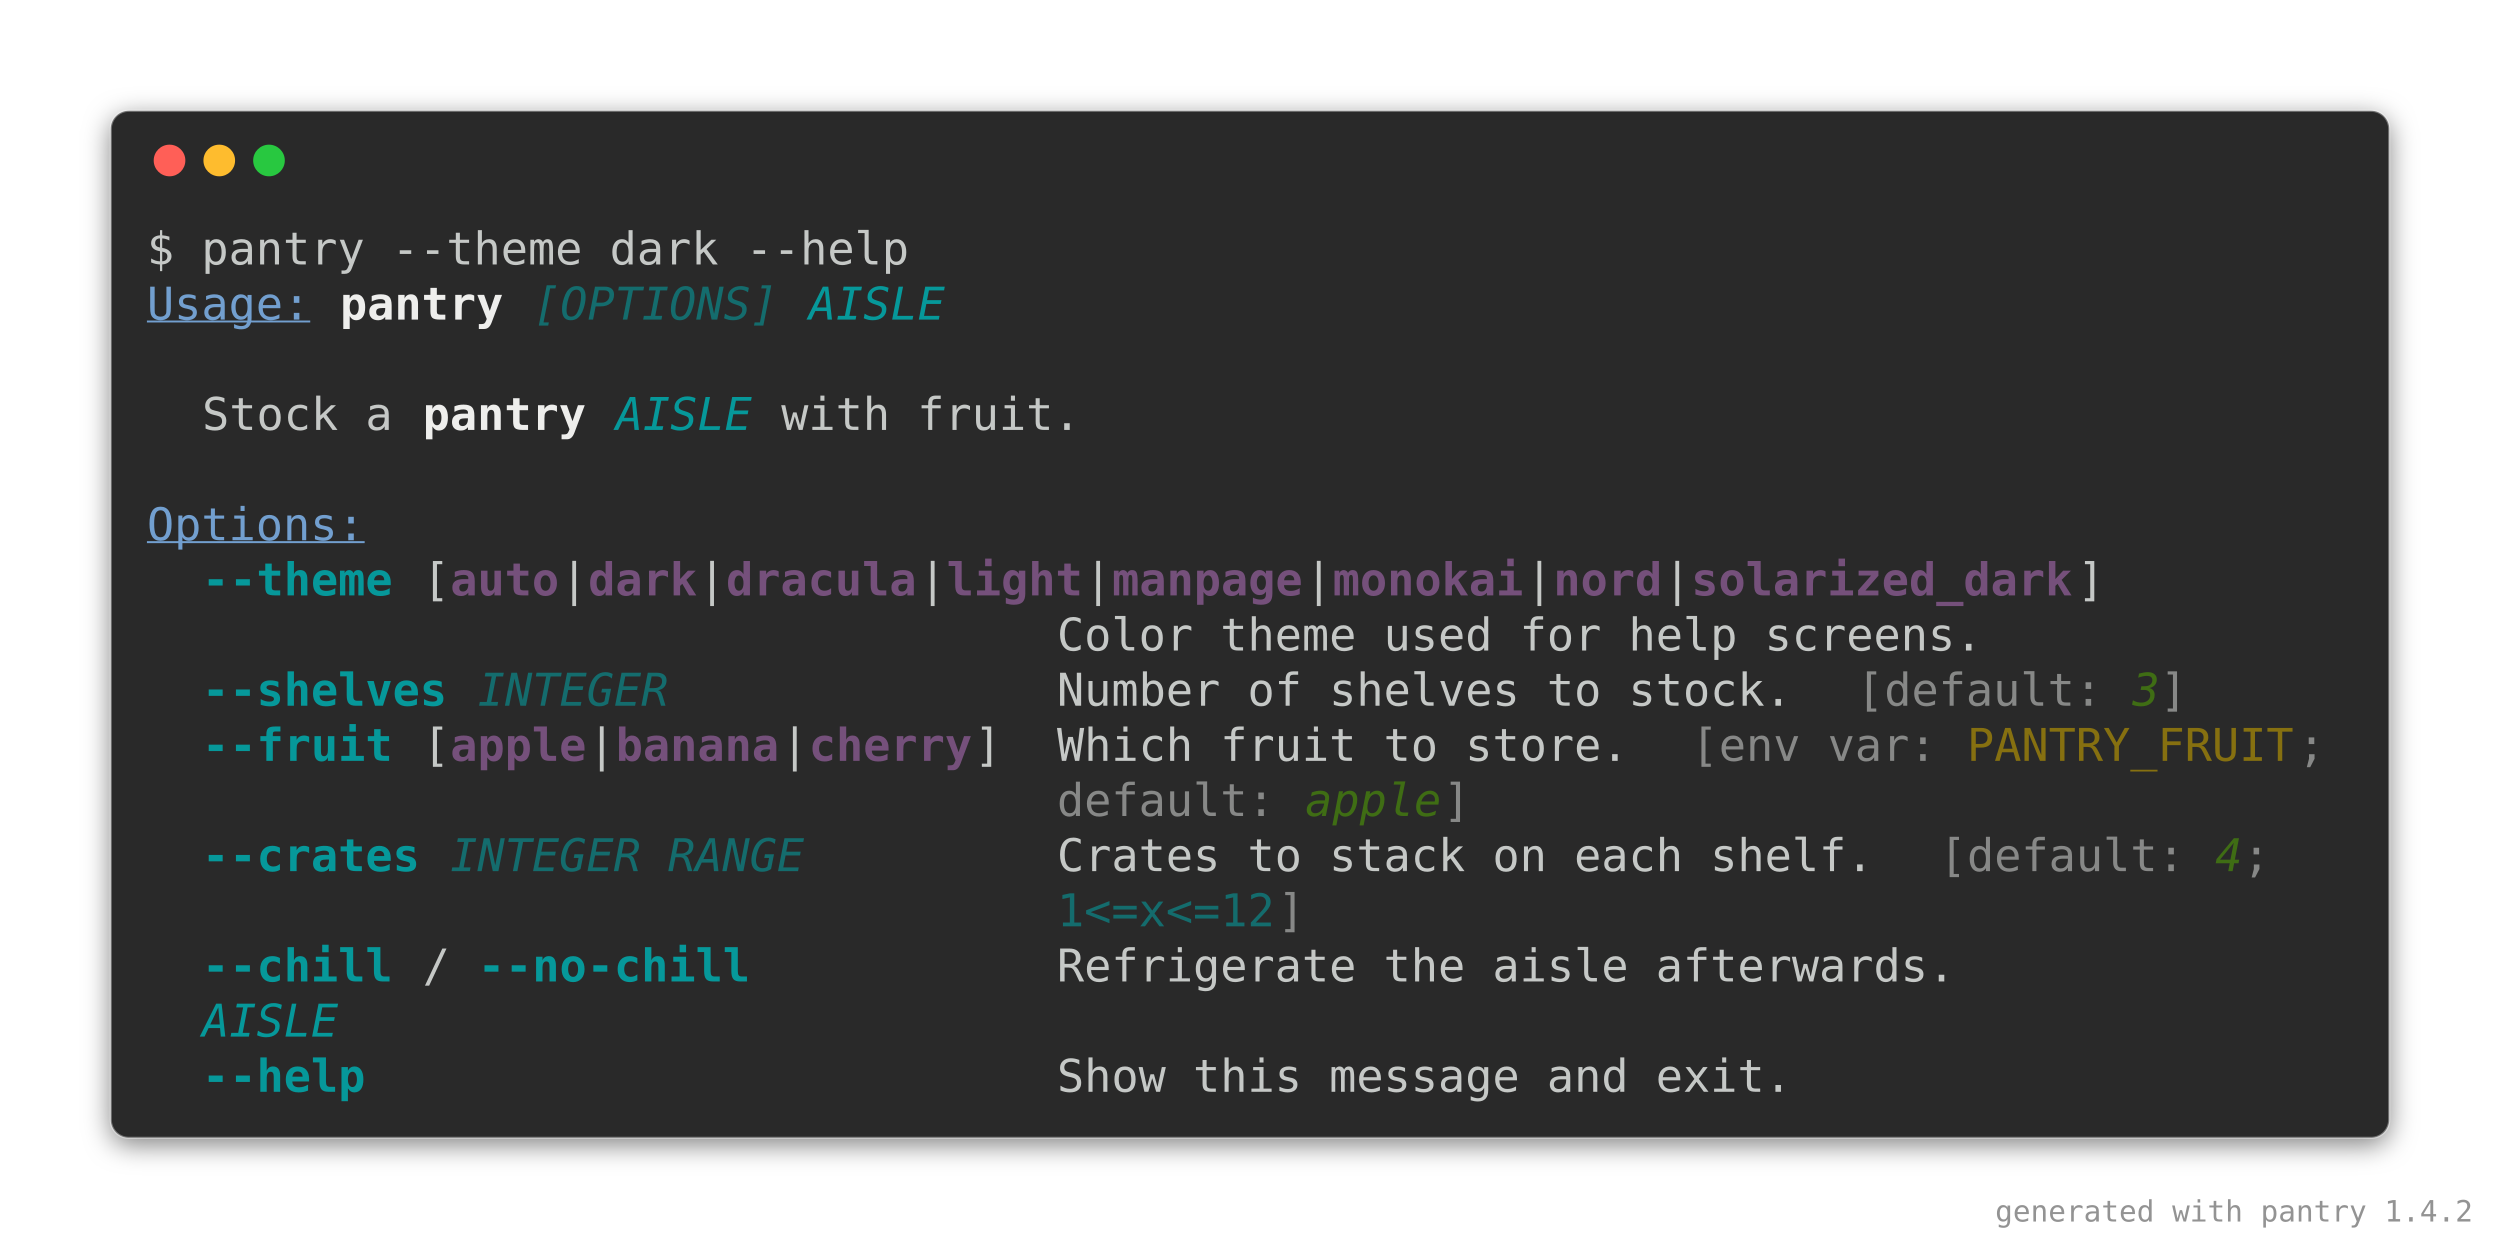
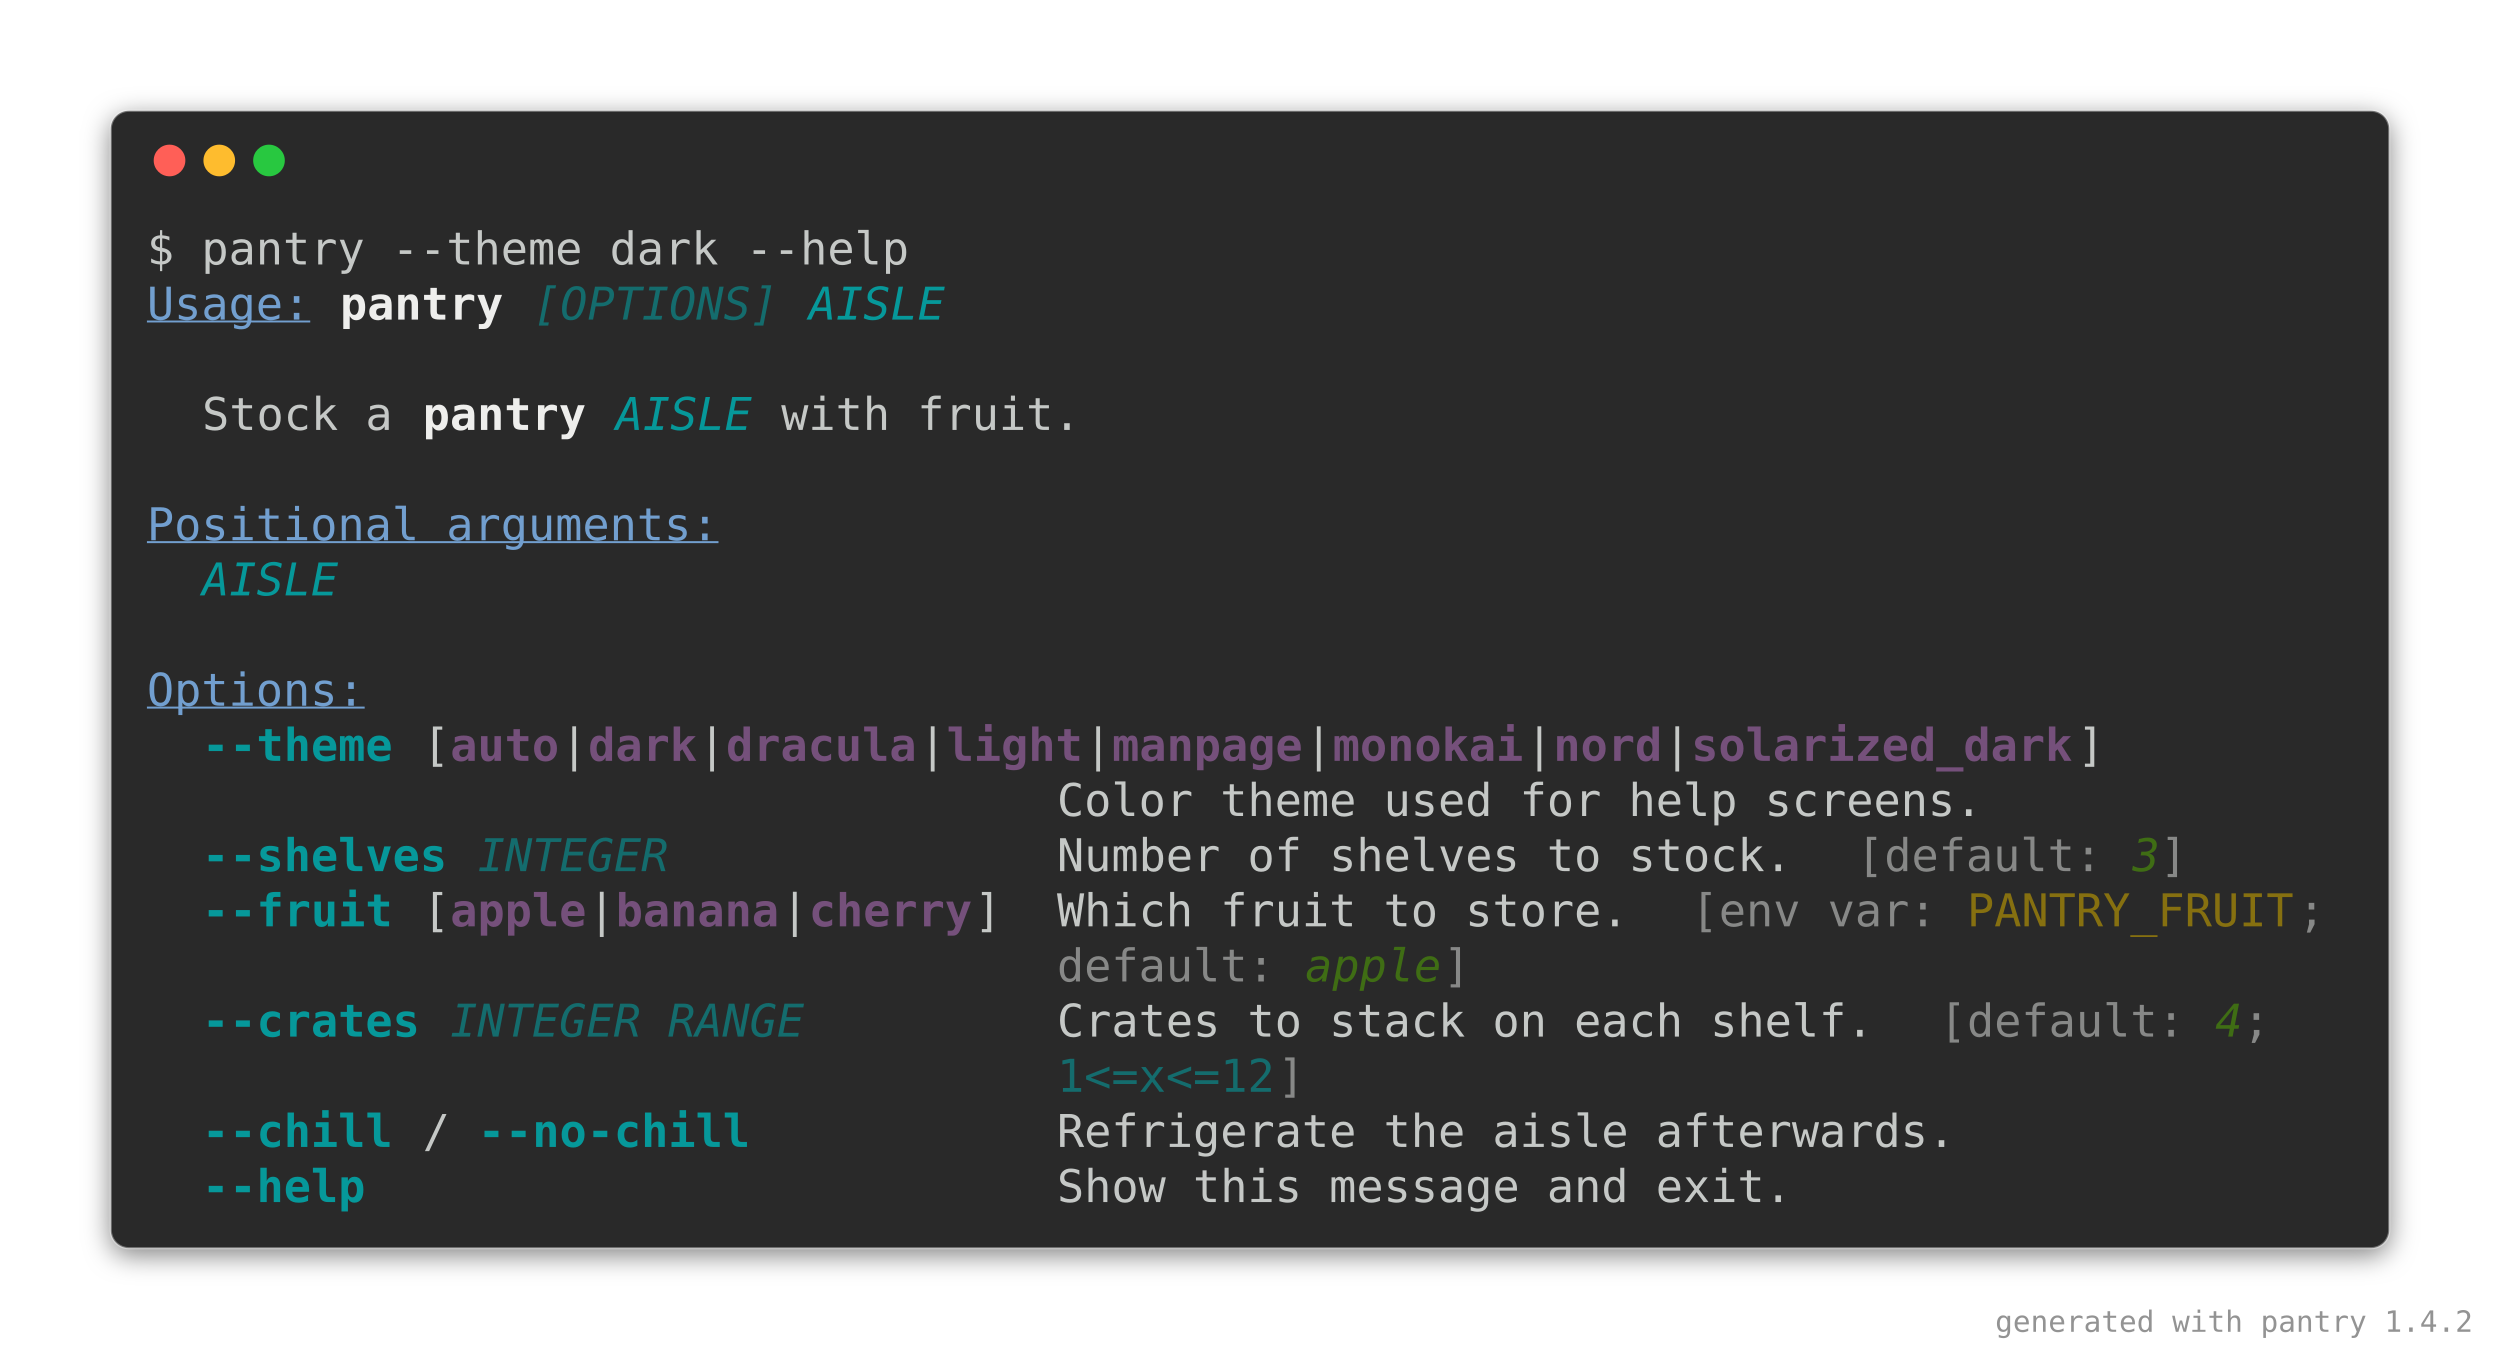
- <svg xmlns="http://www.w3.org/2000/svg" viewBox="0 0 1106 552.4">
+ <svg xmlns="http://www.w3.org/2000/svg" viewBox="0 0 1106 601.2">
  <style>
    .watermark-screen-matrix {
        font-family: 'Fira Code', 'Cascadia Code', Menlo, Consolas, monospace;
        font-size: 20px;
        line-height: 24.4px;
        font-variant-east-asian: full-width;
    }
    .watermark-screen-title {
        font-size: 18px;
        font-weight: bold;
        font-family: 'Fira Code', 'Cascadia Code', Menlo, Consolas, monospace;
    }
    .watermark-screen-r1 { fill: #c5c8c6 }
    .watermark-screen-r2 { fill: #729fcf;text-decoration: underline }
    .watermark-screen-r3 { fill: #eeeeec;font-weight: bold }
    .watermark-screen-r4 { fill: #146c6d;font-style: italic }
    .watermark-screen-r5 { fill: #06989a;font-style: italic }
    .watermark-screen-r6 { fill: #06989a;font-weight: bold }
    .watermark-screen-r7 { fill: #75507b;font-weight: bold }
    .watermark-screen-r8 { fill: #878887 }
    .watermark-screen-r9 { fill: #3f6d14;font-style: italic }
    .watermark-screen-r10 { fill: #867010 }
    .watermark-screen-r11 { fill: #146c6d }
</style>
  <defs>
    <clipPath id="watermark-screen-clip">
-       <rect x="65" y="97" width="976" height="390.4" />
+       <rect x="65" y="97" width="976" height="439.2" />
    </clipPath>
    <filter id="watermark-screen-shadow" x="-50%" y="-50%" width="200%" height="200%">
      <feGaussianBlur in="SourceAlpha" stdDeviation="6" />
      <feOffset dx="0" dy="3" result="cast" />
      <feFlood flood-color="rgba(0,0,0,0.5)" />
      <feComposite in2="cast" operator="in" result="shadow" />
      <feComposite in="shadow" in2="SourceAlpha" operator="out" />
    </filter>
  </defs>
-   <rect filter="url(#watermark-screen-shadow)" x="49" y="49" width="1008" height="454.4" rx="8" />
-   <rect fill="#292929" stroke="rgba(255,255,255,0.35)" stroke-width="1" x="49" y="49" width="1008" height="454.4" rx="8" />
+   <rect filter="url(#watermark-screen-shadow)" x="49" y="49" width="1008" height="503.2" rx="8" />
+   <rect fill="#292929" stroke="rgba(255,255,255,0.35)" stroke-width="1" x="49" y="49" width="1008" height="503.2" rx="8" />
  <g transform="translate(49, 49)">
    <g transform="translate(26,22)">
      <circle cx="0" cy="0" r="7" fill="#ff5f57" />
      <circle cx="22" cy="0" r="7" fill="#febc2e" />
      <circle cx="44" cy="0" r="7" fill="#28c840" />
    </g>
  </g>
  <g clip-path="url(#watermark-screen-clip)">
    <g transform="translate(65, 97)">
      <g class="watermark-screen-matrix" font-family="monospace" font-size="20" fill="#c5c8c6">
        <text class="watermark-screen-r1" x="0" textLength="341.6" y="20">$ pantry --theme dark --help</text>
        <text class="watermark-screen-r2" x="0" textLength="73.2" y="44.4">Usage:</text>
        <text class="watermark-screen-r3" x="85.4" textLength="73.2" y="44.4">pantry</text>
        <text class="watermark-screen-r4" x="170.8" textLength="109.8" y="44.4">[OPTIONS]</text>
        <text class="watermark-screen-r5" x="292.8" textLength="61" y="44.4">AISLE</text>
        <text class="watermark-screen-r1" x="24.4" textLength="85.4" y="93.2">Stock a</text>
        <text class="watermark-screen-r3" x="122" textLength="73.2" y="93.2">pantry</text>
        <text class="watermark-screen-r5" x="207.4" textLength="61" y="93.2">AISLE</text>
        <text class="watermark-screen-r1" x="280.6" textLength="134.2" y="93.2">with fruit.</text>
-         <text class="watermark-screen-r2" x="0" textLength="97.6" y="142">Options:</text>
-         <text class="watermark-screen-r6" x="24.4" textLength="85.4" y="166.4">--theme</text>
-         <text class="watermark-screen-r1" x="122" textLength="12.2" y="166.4">[</text>
-         <text class="watermark-screen-r7" x="134.2" textLength="48.8" y="166.4">auto</text>
-         <text class="watermark-screen-r1" x="183" textLength="12.2" y="166.4">|</text>
-         <text class="watermark-screen-r7" x="195.2" textLength="48.8" y="166.4">dark</text>
-         <text class="watermark-screen-r1" x="244" textLength="12.2" y="166.4">|</text>
-         <text class="watermark-screen-r7" x="256.2" textLength="85.4" y="166.4">dracula</text>
-         <text class="watermark-screen-r1" x="341.6" textLength="12.2" y="166.4">|</text>
-         <text class="watermark-screen-r7" x="353.8" textLength="61" y="166.4">light</text>
-         <text class="watermark-screen-r1" x="414.8" textLength="12.2" y="166.4">|</text>
-         <text class="watermark-screen-r7" x="427" textLength="85.4" y="166.4">manpage</text>
-         <text class="watermark-screen-r1" x="512.4" textLength="12.2" y="166.4">|</text>
-         <text class="watermark-screen-r7" x="524.6" textLength="85.4" y="166.4">monokai</text>
-         <text class="watermark-screen-r1" x="610" textLength="12.2" y="166.4">|</text>
-         <text class="watermark-screen-r7" x="622.2" textLength="48.8" y="166.4">nord</text>
-         <text class="watermark-screen-r1" x="671" textLength="12.2" y="166.4">|</text>
-         <text class="watermark-screen-r7" x="683.2" textLength="170.8" y="166.4">solarized_dark</text>
-         <text class="watermark-screen-r1" x="854" textLength="12.2" y="166.4">]</text>
-         <text class="watermark-screen-r1" x="402.6" textLength="414.8" y="190.8">Color theme used for help screens.</text>
-         <text class="watermark-screen-r6" x="24.4" textLength="109.8" y="215.2">--shelves</text>
-         <text class="watermark-screen-r4" x="146.4" textLength="85.4" y="215.2">INTEGER</text>
-         <text class="watermark-screen-r1" x="402.6" textLength="329.4" y="215.2">Number of shelves to stock.</text>
-         <text class="watermark-screen-r8" x="756.4" textLength="12.2" y="215.2">[</text>
-         <text class="watermark-screen-r8" x="768.6" textLength="97.6" y="215.2">default:</text>
-         <text class="watermark-screen-r9" x="878.4" textLength="12.2" y="215.2">3</text>
-         <text class="watermark-screen-r8" x="890.6" textLength="12.2" y="215.2">]</text>
-         <text class="watermark-screen-r6" x="24.4" textLength="85.4" y="239.6">--fruit</text>
+         <text class="watermark-screen-r2" x="0" textLength="256.2" y="142">Positional arguments:</text>
+         <text class="watermark-screen-r5" x="24.4" textLength="61" y="166.4">AISLE</text>
+         <text class="watermark-screen-r2" x="0" textLength="97.6" y="215.2">Options:</text>
+         <text class="watermark-screen-r6" x="24.4" textLength="85.4" y="239.6">--theme</text>
        <text class="watermark-screen-r1" x="122" textLength="12.2" y="239.6">[</text>
-         <text class="watermark-screen-r7" x="134.2" textLength="61" y="239.6">apple</text>
-         <text class="watermark-screen-r1" x="195.2" textLength="12.2" y="239.6">|</text>
-         <text class="watermark-screen-r7" x="207.4" textLength="73.2" y="239.6">banana</text>
-         <text class="watermark-screen-r1" x="280.6" textLength="12.2" y="239.6">|</text>
-         <text class="watermark-screen-r7" x="292.8" textLength="73.2" y="239.6">cherry</text>
-         <text class="watermark-screen-r1" x="366" textLength="12.2" y="239.6">]</text>
-         <text class="watermark-screen-r1" x="402.6" textLength="256.2" y="239.6">Which fruit to store.</text>
-         <text class="watermark-screen-r8" x="683.2" textLength="12.2" y="239.6">[</text>
-         <text class="watermark-screen-r8" x="695.4" textLength="97.6" y="239.6">env var:</text>
-         <text class="watermark-screen-r10" x="805.2" textLength="146.4" y="239.6">PANTRY_FRUIT</text>
-         <text class="watermark-screen-r8" x="951.6" textLength="12.2" y="239.6">;</text>
-         <text class="watermark-screen-r8" x="402.6" textLength="97.6" y="264">default:</text>
-         <text class="watermark-screen-r9" x="512.4" textLength="61" y="264">apple</text>
-         <text class="watermark-screen-r8" x="573.4" textLength="12.2" y="264">]</text>
-         <text class="watermark-screen-r6" x="24.4" textLength="97.6" y="288.4">--crates</text>
-         <text class="watermark-screen-r4" x="134.2" textLength="158.6" y="288.4">INTEGER RANGE</text>
-         <text class="watermark-screen-r1" x="402.6" textLength="366" y="288.4">Crates to stack on each shelf.</text>
-         <text class="watermark-screen-r8" x="793" textLength="12.2" y="288.4">[</text>
-         <text class="watermark-screen-r8" x="805.2" textLength="97.6" y="288.4">default:</text>
-         <text class="watermark-screen-r9" x="915" textLength="12.2" y="288.4">4</text>
-         <text class="watermark-screen-r8" x="927.2" textLength="12.2" y="288.4">;</text>
-         <text class="watermark-screen-r11" x="402.6" textLength="97.6" y="312.8">1&lt;=x&lt;=12</text>
-         <text class="watermark-screen-r8" x="500.2" textLength="12.2" y="312.8">]</text>
-         <text class="watermark-screen-r6" x="24.4" textLength="85.4" y="337.2">--chill</text>
-         <text class="watermark-screen-r1" x="122" textLength="12.2" y="337.2">/</text>
-         <text class="watermark-screen-r6" x="146.4" textLength="122" y="337.2">--no-chill</text>
-         <text class="watermark-screen-r1" x="402.6" textLength="402.6" y="337.2">Refrigerate the aisle afterwards.</text>
-         <text class="watermark-screen-r5" x="24.4" textLength="61" y="361.6">AISLE</text>
-         <text class="watermark-screen-r6" x="24.4" textLength="73.2" y="386">--help</text>
-         <text class="watermark-screen-r1" x="402.6" textLength="329.4" y="386">Show this message and exit.</text>
+         <text class="watermark-screen-r7" x="134.2" textLength="48.8" y="239.6">auto</text>
+         <text class="watermark-screen-r1" x="183" textLength="12.2" y="239.6">|</text>
+         <text class="watermark-screen-r7" x="195.2" textLength="48.8" y="239.6">dark</text>
+         <text class="watermark-screen-r1" x="244" textLength="12.2" y="239.6">|</text>
+         <text class="watermark-screen-r7" x="256.2" textLength="85.4" y="239.6">dracula</text>
+         <text class="watermark-screen-r1" x="341.6" textLength="12.2" y="239.6">|</text>
+         <text class="watermark-screen-r7" x="353.8" textLength="61" y="239.6">light</text>
+         <text class="watermark-screen-r1" x="414.8" textLength="12.2" y="239.6">|</text>
+         <text class="watermark-screen-r7" x="427" textLength="85.4" y="239.6">manpage</text>
+         <text class="watermark-screen-r1" x="512.4" textLength="12.2" y="239.6">|</text>
+         <text class="watermark-screen-r7" x="524.6" textLength="85.4" y="239.6">monokai</text>
+         <text class="watermark-screen-r1" x="610" textLength="12.2" y="239.6">|</text>
+         <text class="watermark-screen-r7" x="622.2" textLength="48.8" y="239.6">nord</text>
+         <text class="watermark-screen-r1" x="671" textLength="12.2" y="239.6">|</text>
+         <text class="watermark-screen-r7" x="683.2" textLength="170.8" y="239.6">solarized_dark</text>
+         <text class="watermark-screen-r1" x="854" textLength="12.2" y="239.6">]</text>
+         <text class="watermark-screen-r1" x="402.6" textLength="414.8" y="264">Color theme used for help screens.</text>
+         <text class="watermark-screen-r6" x="24.4" textLength="109.8" y="288.4">--shelves</text>
+         <text class="watermark-screen-r4" x="146.4" textLength="85.4" y="288.4">INTEGER</text>
+         <text class="watermark-screen-r1" x="402.6" textLength="329.4" y="288.4">Number of shelves to stock.</text>
+         <text class="watermark-screen-r8" x="756.4" textLength="12.2" y="288.4">[</text>
+         <text class="watermark-screen-r8" x="768.6" textLength="97.6" y="288.4">default:</text>
+         <text class="watermark-screen-r9" x="878.4" textLength="12.2" y="288.4">3</text>
+         <text class="watermark-screen-r8" x="890.6" textLength="12.2" y="288.4">]</text>
+         <text class="watermark-screen-r6" x="24.4" textLength="85.4" y="312.8">--fruit</text>
+         <text class="watermark-screen-r1" x="122" textLength="12.2" y="312.8">[</text>
+         <text class="watermark-screen-r7" x="134.2" textLength="61" y="312.8">apple</text>
+         <text class="watermark-screen-r1" x="195.2" textLength="12.2" y="312.8">|</text>
+         <text class="watermark-screen-r7" x="207.4" textLength="73.2" y="312.8">banana</text>
+         <text class="watermark-screen-r1" x="280.6" textLength="12.2" y="312.8">|</text>
+         <text class="watermark-screen-r7" x="292.8" textLength="73.2" y="312.8">cherry</text>
+         <text class="watermark-screen-r1" x="366" textLength="12.2" y="312.8">]</text>
+         <text class="watermark-screen-r1" x="402.6" textLength="256.2" y="312.8">Which fruit to store.</text>
+         <text class="watermark-screen-r8" x="683.2" textLength="12.2" y="312.8">[</text>
+         <text class="watermark-screen-r8" x="695.4" textLength="97.6" y="312.8">env var:</text>
+         <text class="watermark-screen-r10" x="805.2" textLength="146.4" y="312.8">PANTRY_FRUIT</text>
+         <text class="watermark-screen-r8" x="951.6" textLength="12.2" y="312.8">;</text>
+         <text class="watermark-screen-r8" x="402.6" textLength="97.6" y="337.2">default:</text>
+         <text class="watermark-screen-r9" x="512.4" textLength="61" y="337.2">apple</text>
+         <text class="watermark-screen-r8" x="573.4" textLength="12.2" y="337.2">]</text>
+         <text class="watermark-screen-r6" x="24.4" textLength="97.6" y="361.6">--crates</text>
+         <text class="watermark-screen-r4" x="134.2" textLength="158.6" y="361.6">INTEGER RANGE</text>
+         <text class="watermark-screen-r1" x="402.6" textLength="366" y="361.6">Crates to stack on each shelf.</text>
+         <text class="watermark-screen-r8" x="793" textLength="12.2" y="361.6">[</text>
+         <text class="watermark-screen-r8" x="805.2" textLength="97.6" y="361.6">default:</text>
+         <text class="watermark-screen-r9" x="915" textLength="12.2" y="361.6">4</text>
+         <text class="watermark-screen-r8" x="927.2" textLength="12.2" y="361.6">;</text>
+         <text class="watermark-screen-r11" x="402.6" textLength="97.6" y="386">1&lt;=x&lt;=12</text>
+         <text class="watermark-screen-r8" x="500.2" textLength="12.2" y="386">]</text>
+         <text class="watermark-screen-r6" x="24.4" textLength="85.4" y="410.4">--chill</text>
+         <text class="watermark-screen-r1" x="122" textLength="12.2" y="410.4">/</text>
+         <text class="watermark-screen-r6" x="146.4" textLength="122" y="410.4">--no-chill</text>
+         <text class="watermark-screen-r1" x="402.6" textLength="402.6" y="410.4">Refrigerate the aisle afterwards.</text>
+         <text class="watermark-screen-r6" x="24.4" textLength="73.2" y="434.8">--help</text>
+         <text class="watermark-screen-r1" x="402.6" textLength="329.4" y="434.8">Show this message and exit.</text>
      </g>
    </g>
  </g>
-   <text class="watermark" x="1094" y="540.4" text-anchor="end" fill="rgba(128,128,128,0.85)" font-family="'Fira Code', 'Cascadia Code', Menlo, Consolas, monospace" font-size="13">generated with pantry 1.4.2</text>
+   <text class="watermark" x="1094" y="589.2" text-anchor="end" fill="rgba(128,128,128,0.85)" font-family="'Fira Code', 'Cascadia Code', Menlo, Consolas, monospace" font-size="13">generated with pantry 1.4.2</text>
</svg>
